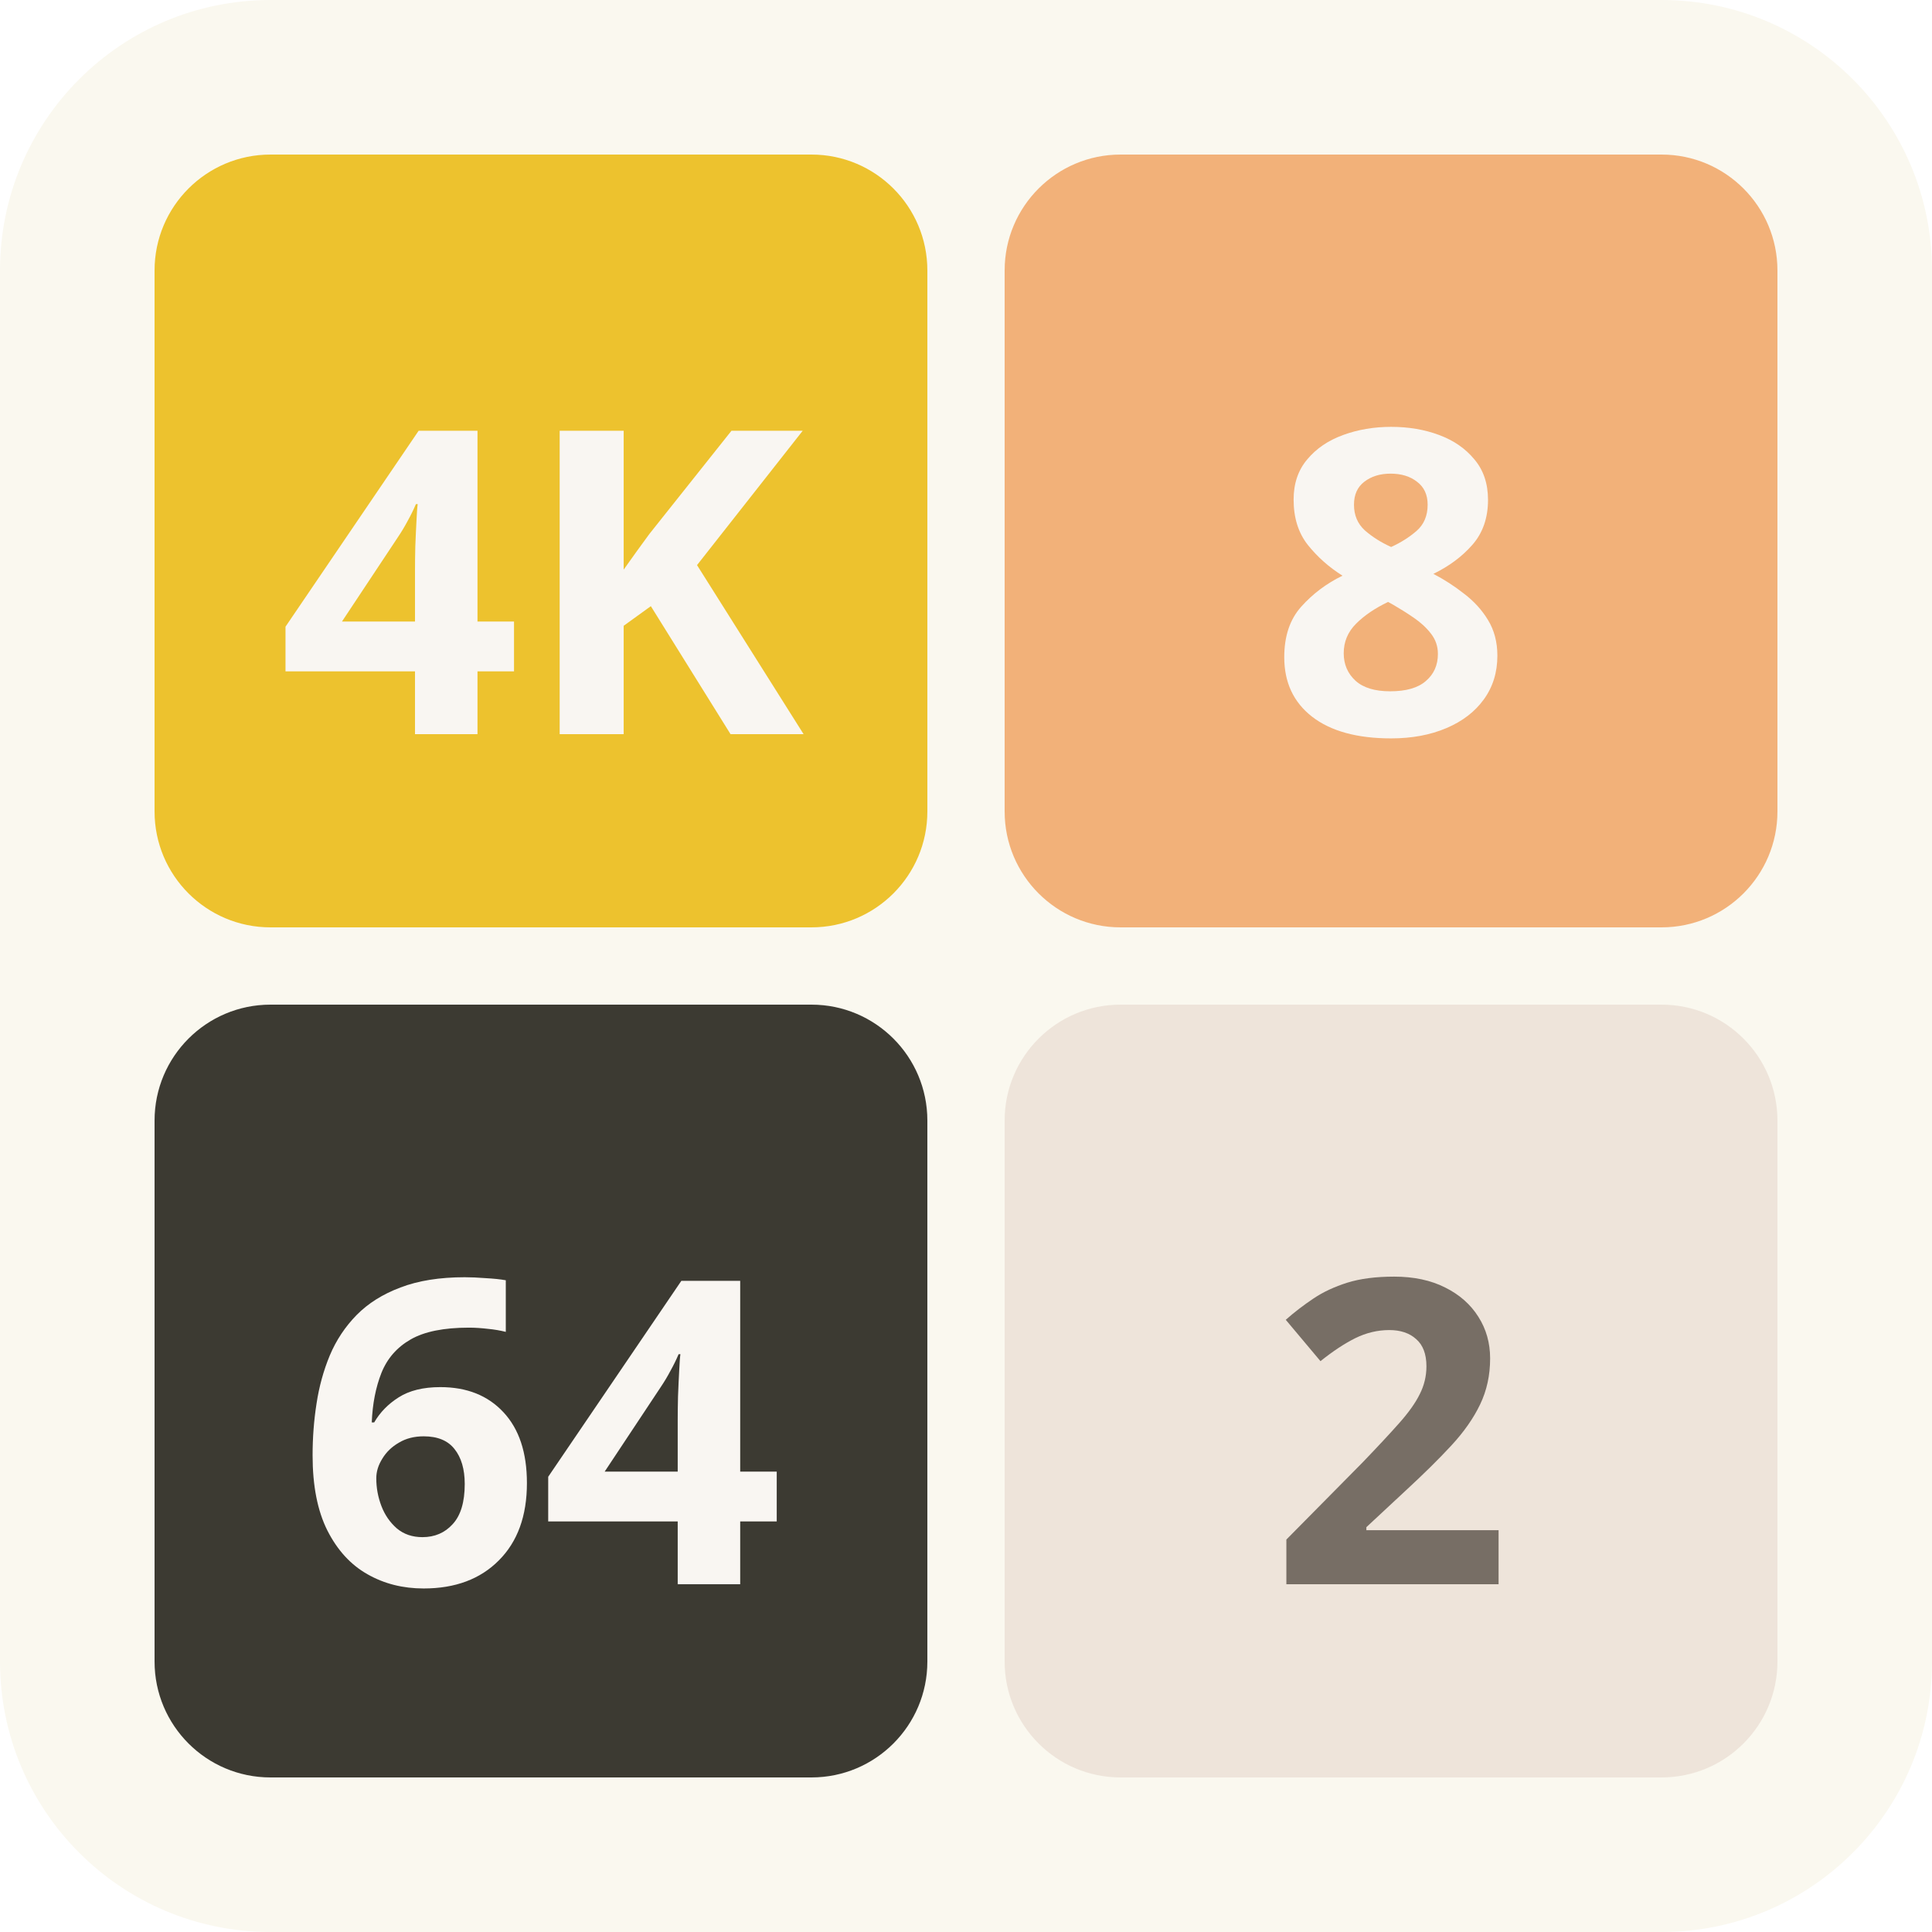
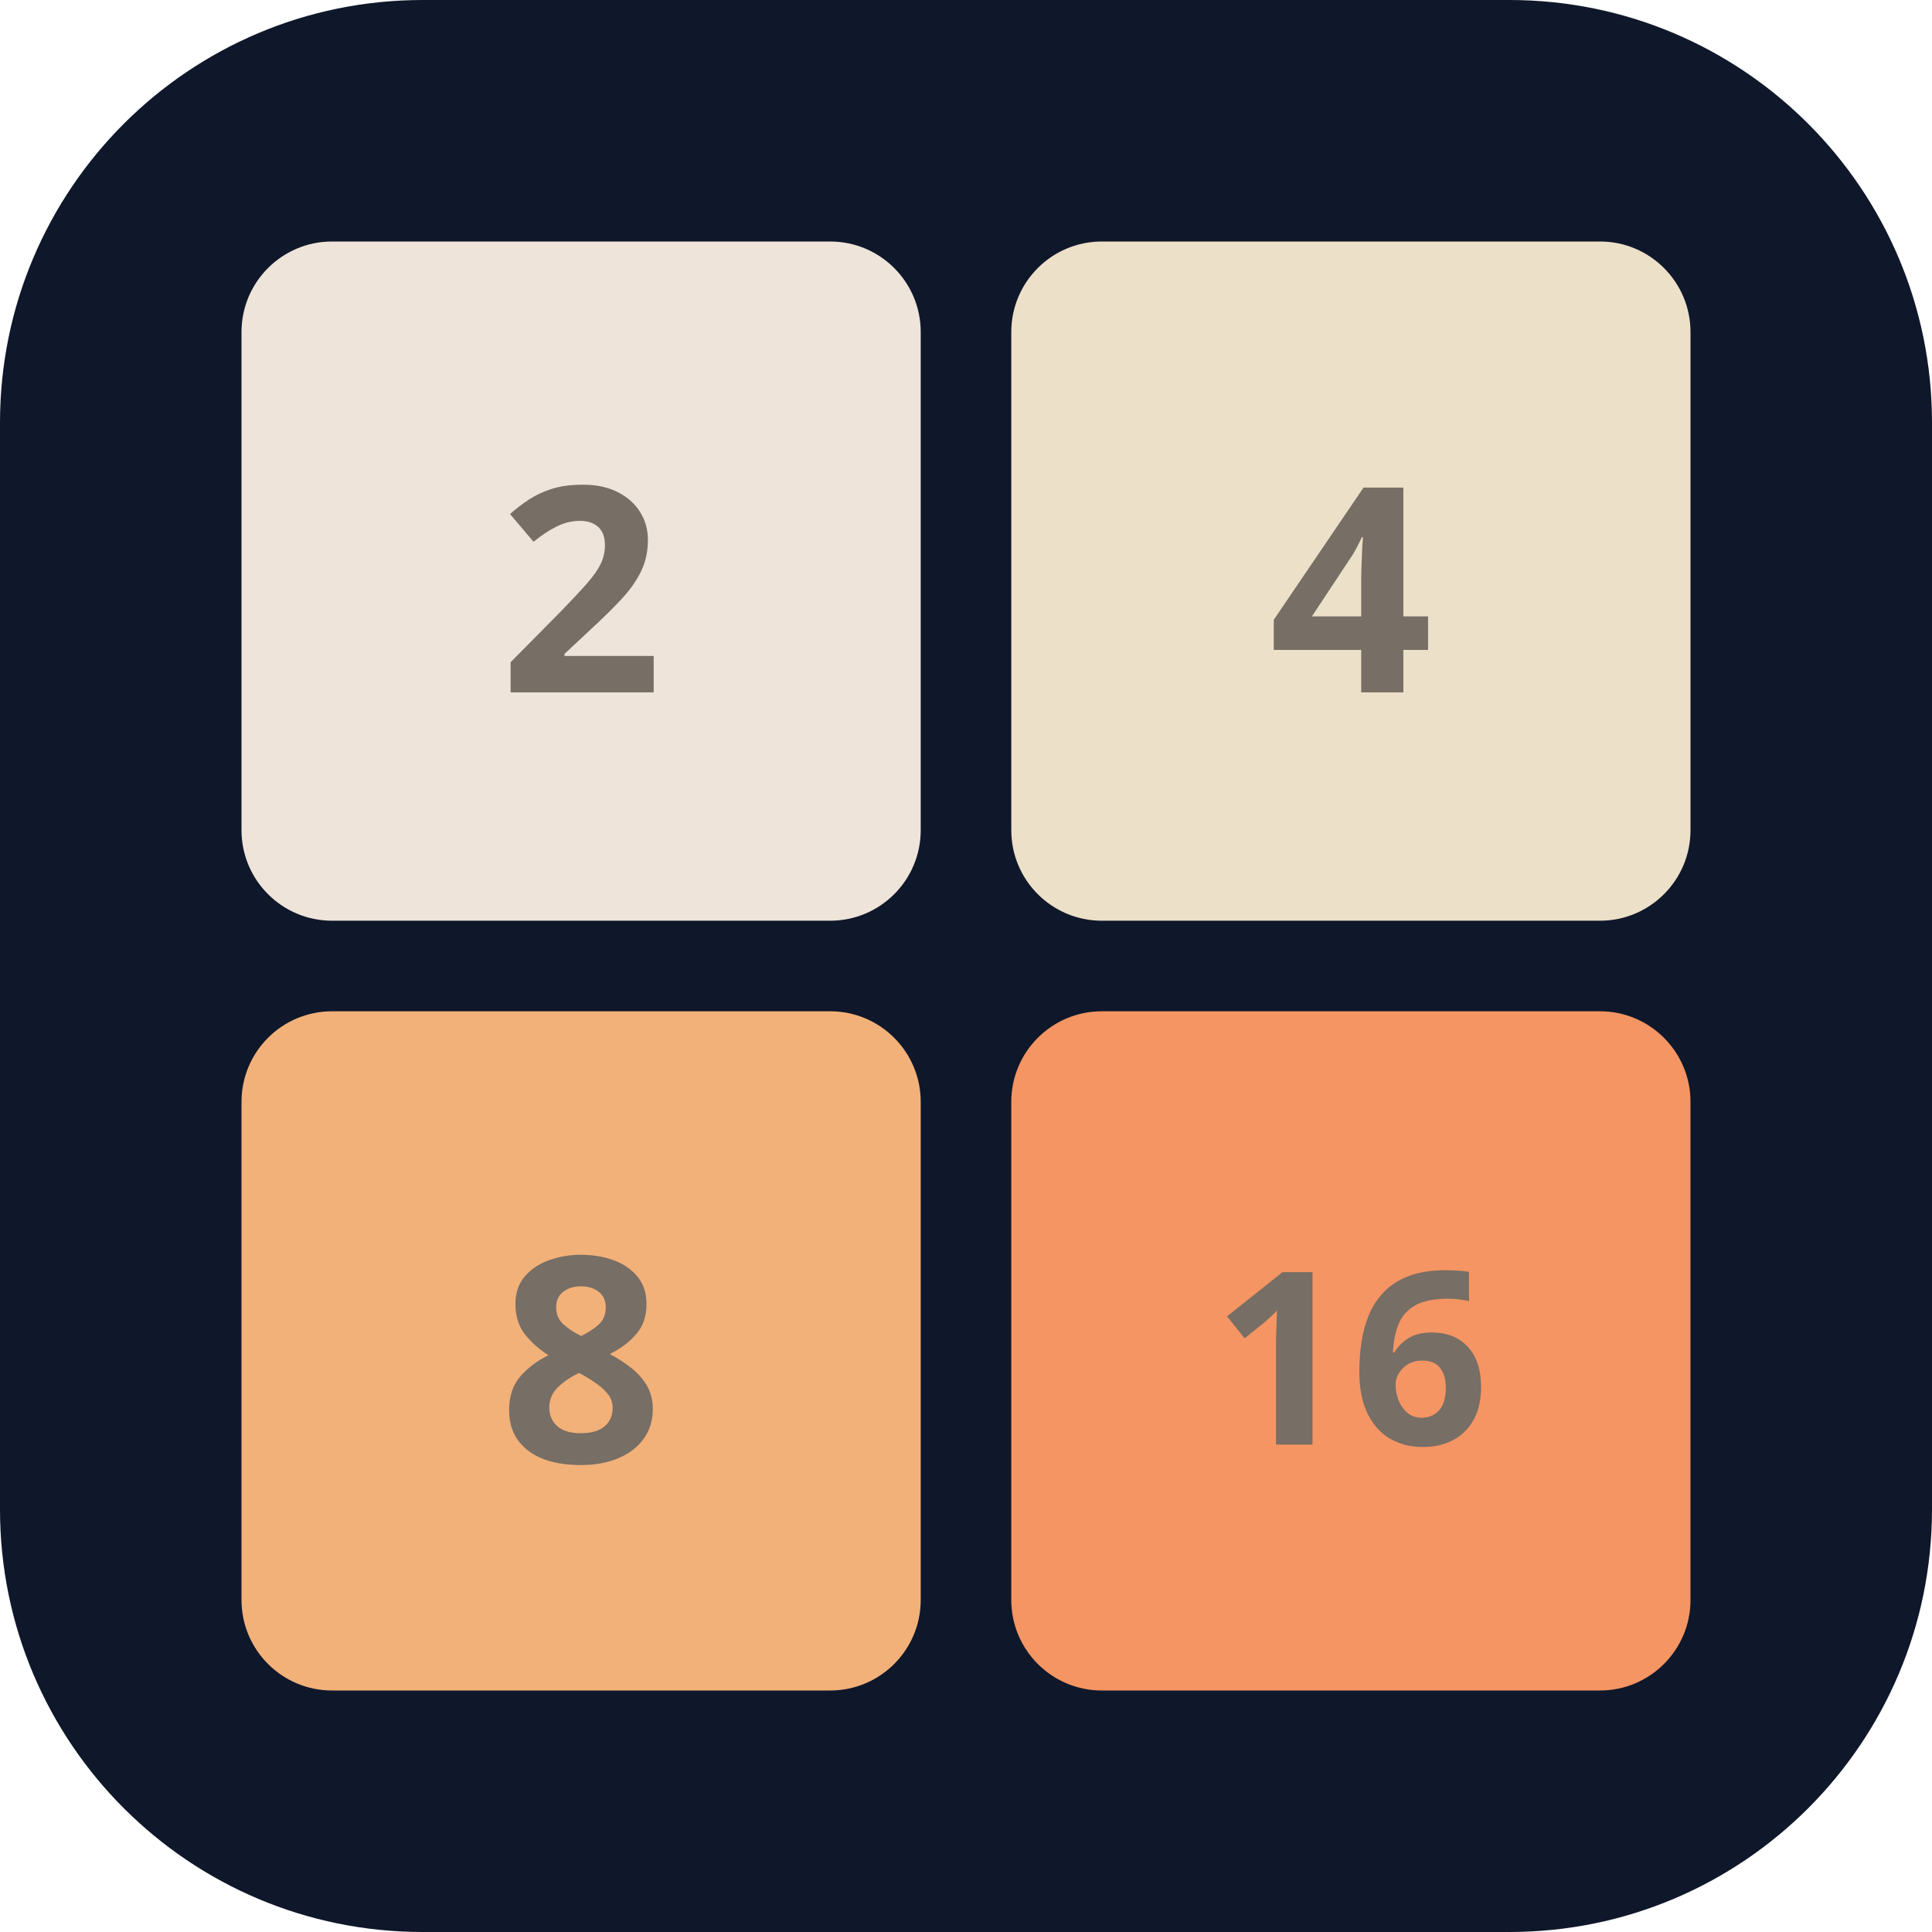
- <svg xmlns="http://www.w3.org/2000/svg" viewBox="0 0 100 100">
-   <rect width="100" height="100" rx="14" fill="#faf8ef" />
-   <rect x="8" y="8" width="40" height="40" rx="6" fill="#edc22e" />
-   <rect x="52" y="8" width="40" height="40" rx="6" fill="#f2b179" />
-   <rect x="8" y="52" width="40" height="40" rx="6" fill="#3c3a32" />
-   <rect x="52" y="52" width="40" height="40" rx="6" fill="#eee4da" />
-   <text x="28" y="38" font-family="system-ui, sans-serif" font-size="22" font-weight="bold" fill="#f9f6f2" text-anchor="middle">4K</text>
-   <text x="72" y="38" font-family="system-ui, sans-serif" font-size="22" font-weight="bold" fill="#f9f6f2" text-anchor="middle">8</text>
-   <text x="28" y="82" font-family="system-ui, sans-serif" font-size="22" font-weight="bold" fill="#f9f6f2" text-anchor="middle">64</text>
-   <text x="72" y="82" font-family="system-ui, sans-serif" font-size="22" font-weight="bold" fill="#776e65" text-anchor="middle">2</text>
+ <svg xmlns="http://www.w3.org/2000/svg" viewBox="0 0 512 512">
+   <rect width="512" height="512" rx="112" fill="#0f172a" />
+   <rect x="64" y="64" width="180" height="180" rx="24" fill="#eee4da" />
+   <rect x="268" y="64" width="180" height="180" rx="24" fill="#ede0c8" />
+   <rect x="64" y="268" width="180" height="180" rx="24" fill="#f2b179" />
+   <rect x="268" y="268" width="180" height="180" rx="24" fill="#f59563" />
+   <text x="154" y="154" font-family="system-ui, sans-serif" font-size="76" font-weight="bold" fill="#776e65" text-anchor="middle" dominant-baseline="central">2</text>
+   <text x="358" y="154" font-family="system-ui, sans-serif" font-size="76" font-weight="bold" fill="#776e65" text-anchor="middle" dominant-baseline="central">4</text>
+   <text x="154" y="358" font-family="system-ui, sans-serif" font-size="76" font-weight="bold" fill="#776e65" text-anchor="middle" dominant-baseline="central">8</text>
+   <text x="358" y="358" font-family="system-ui, sans-serif" font-size="64" font-weight="bold" fill="#776e65" text-anchor="middle" dominant-baseline="central">16</text>
</svg>
